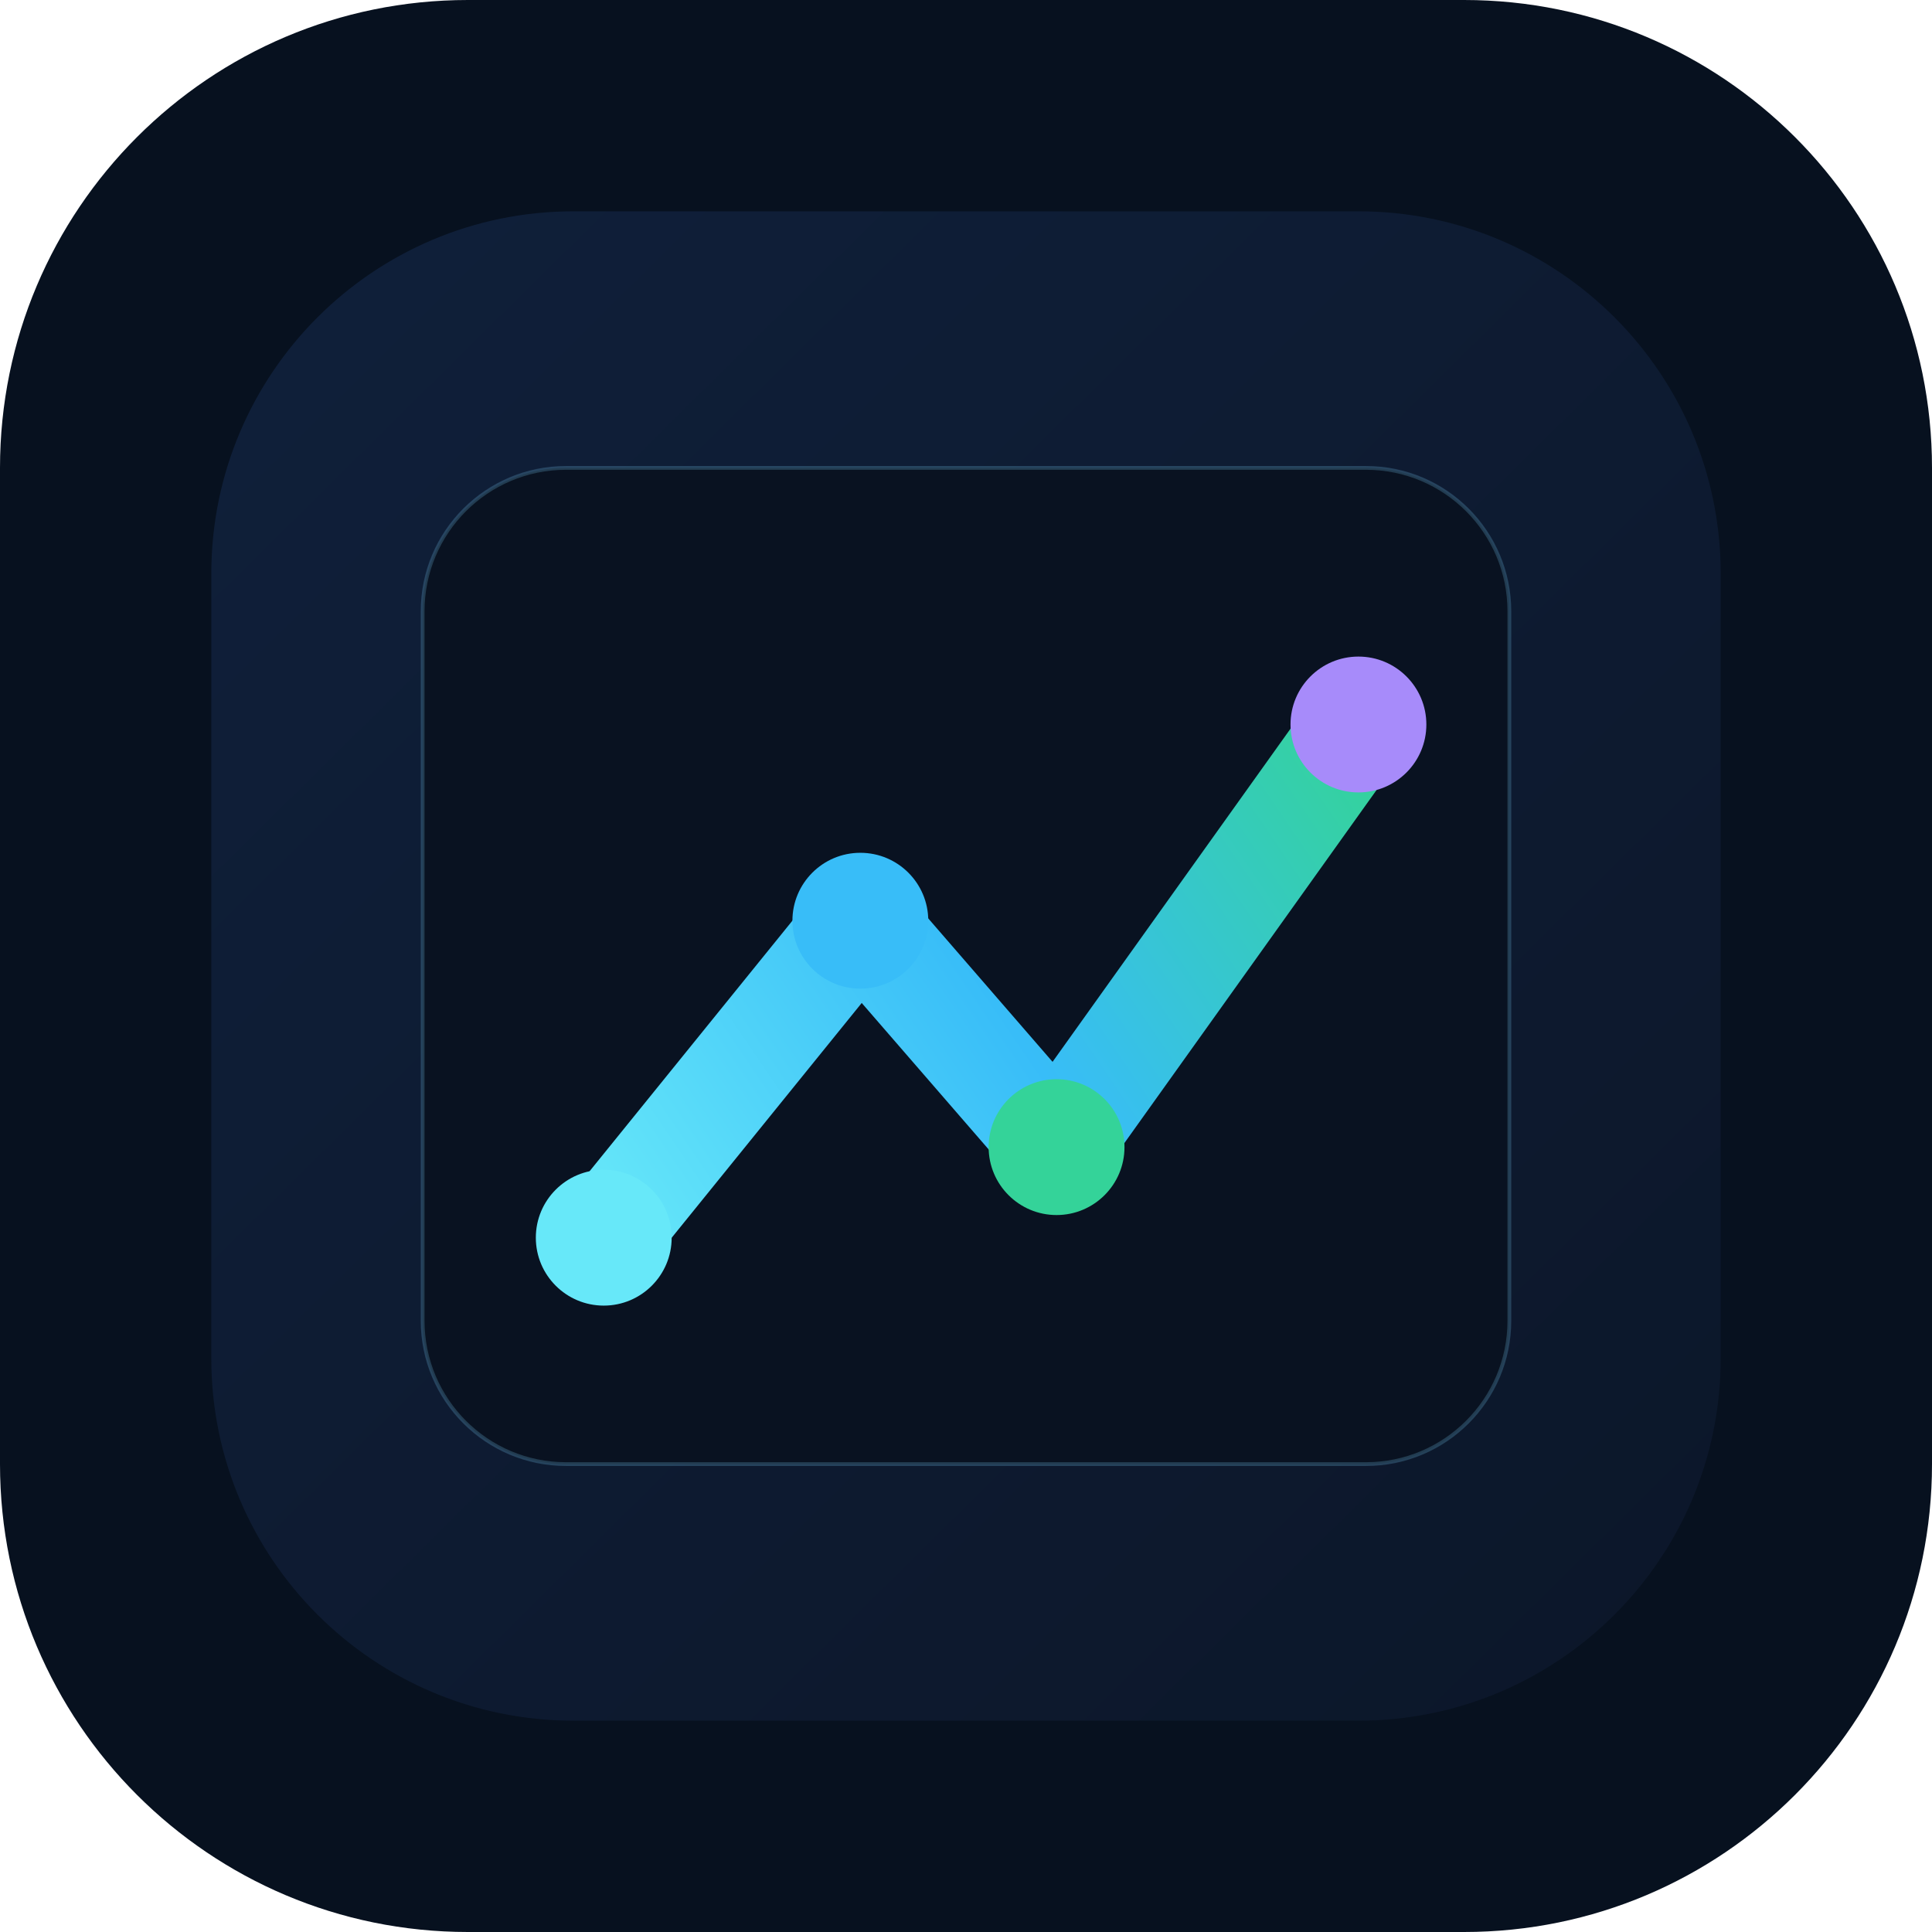
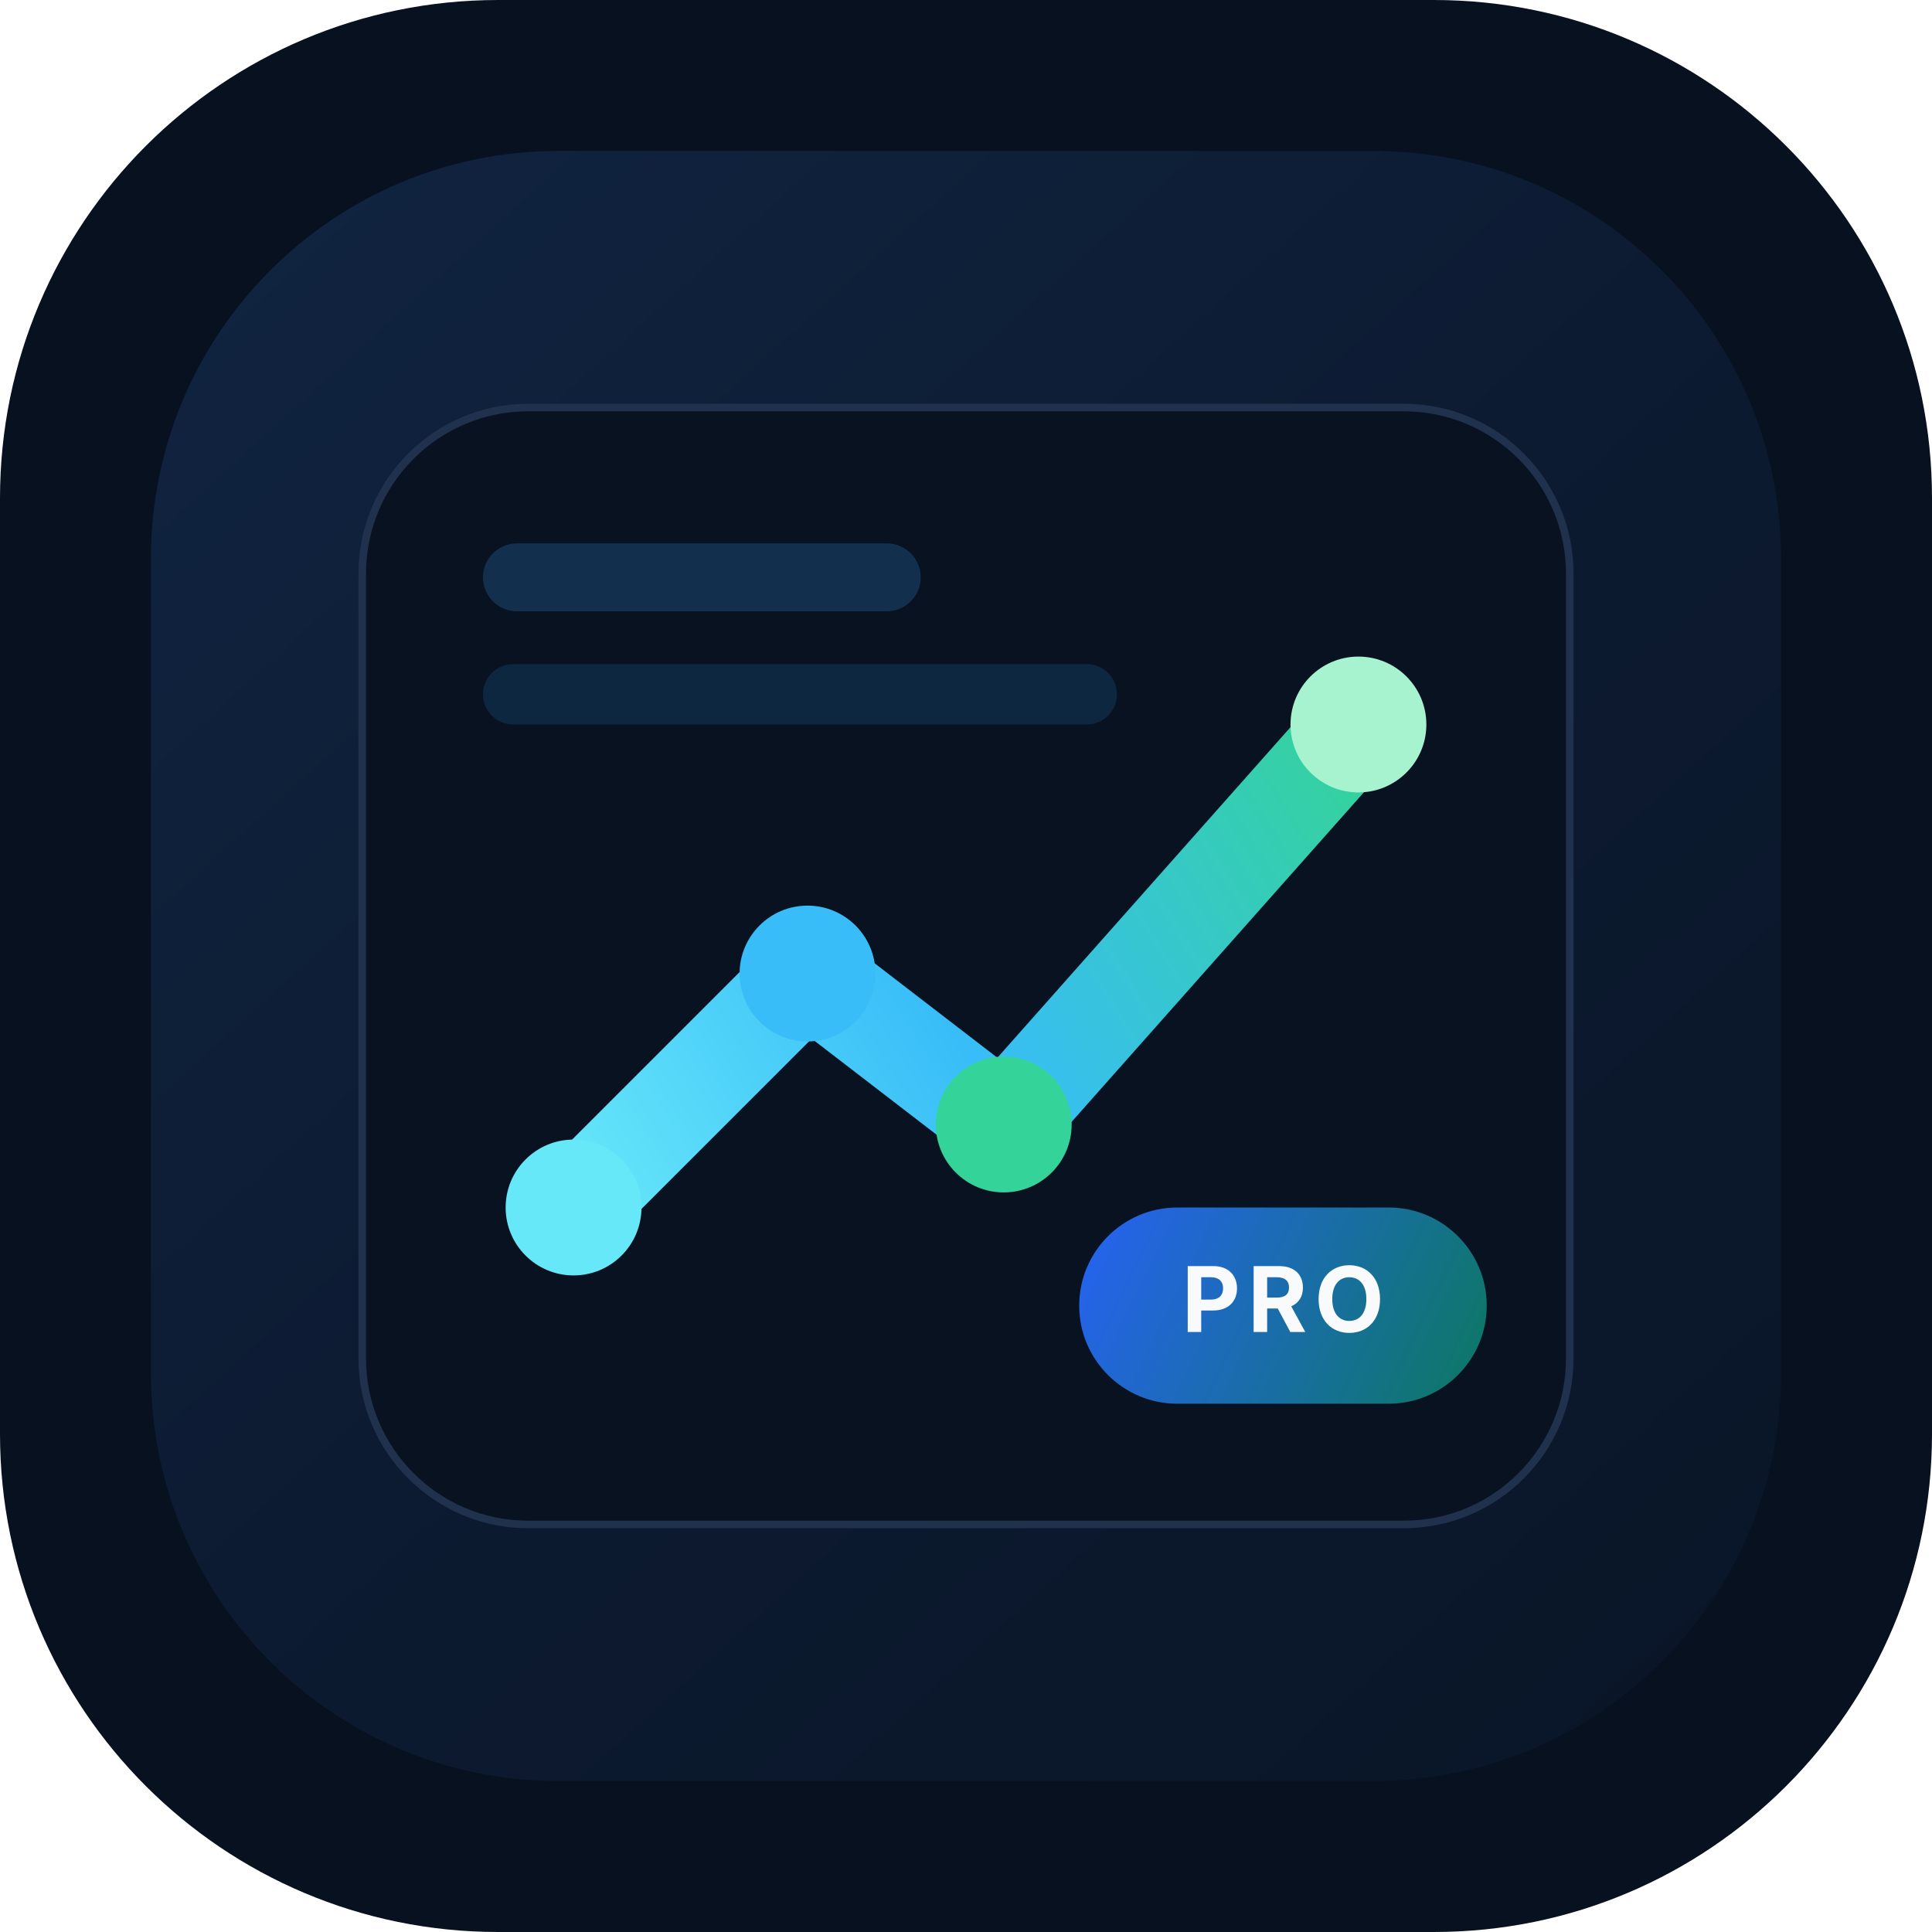
<svg xmlns="http://www.w3.org/2000/svg" width="512" height="512" viewBox="0 0 512 512" fill="none">
-   <rect width="512" height="512" rx="124" fill="#07111F" />
-   <rect x="56" y="56" width="400" height="400" rx="96" fill="url(#bg)" />
-   <rect x="112" y="124" width="288" height="264" rx="38" fill="#091221" stroke="rgba(125,211,252,0.22)" />
-   <path d="M160 328C182.667 300 205.333 272 228 244C245.333 264 262.667 284 280 304C306.667 266.667 333.333 229.333 360 192" stroke="url(#line)" stroke-width="28" stroke-linecap="round" stroke-linejoin="round" />
-   <circle cx="160" cy="328" r="18" fill="#67E8F9" />
-   <circle cx="228" cy="244" r="18" fill="#38BDF8" />
-   <circle cx="280" cy="304" r="18" fill="#34D399" />
-   <circle cx="360" cy="192" r="18" fill="#A78BFA" />
+   <rect width="512" height="512" rx="132" fill="#07111F" />
+   <rect x="40" y="40" width="432" height="432" rx="108" fill="url(#panel)" />
+   <rect x="96" y="108" width="320" height="296" rx="44" fill="#091221" stroke="#20314D" stroke-width="2" />
+   <rect x="128" y="144" width="116" height="18" rx="9" fill="#12304E" />
+   <rect x="128" y="176" width="168" height="16" rx="8" fill="#0E2741" />
+   <path d="M152 320L214 258L266 298L360 192" stroke="url(#line)" stroke-width="26" stroke-linecap="round" stroke-linejoin="round" />
+   <circle cx="152" cy="320" r="18" fill="#67E8F9" />
+   <circle cx="214" cy="258" r="18" fill="#38BDF8" />
+   <circle cx="266" cy="298" r="18" fill="#34D399" />
+   <circle cx="360" cy="192" r="18" fill="#A7F3D0" />
+   <rect x="286" y="320" width="108" height="52" rx="26" fill="url(#badge)" />
+   <text x="340" y="353" text-anchor="middle" fill="#F8FAFC" font-family="Inter, Arial, sans-serif" font-size="24" font-weight="700" letter-spacing="0.08em">PRO</text>
  <defs>
-     <linearGradient id="bg" x1="88" y1="84" x2="438" y2="438" gradientUnits="userSpaceOnUse">
-       <stop stop-color="#0F1F39" />
-       <stop offset="1" stop-color="#0C172A" />
+     <linearGradient id="panel" x1="76" y1="60" x2="438" y2="458" gradientUnits="userSpaceOnUse">
+       <stop stop-color="#10233F" />
+       <stop offset="0.55" stop-color="#0C1A30" />
+       <stop offset="1" stop-color="#0A1628" />
    </linearGradient>
-     <linearGradient id="line" x1="160" y1="328" x2="360" y2="192" gradientUnits="userSpaceOnUse">
+     <linearGradient id="line" x1="152" y1="320" x2="360" y2="192" gradientUnits="userSpaceOnUse">
      <stop stop-color="#67E8F9" />
-       <stop offset="0.5" stop-color="#38BDF8" />
+       <stop offset="0.45" stop-color="#38BDF8" />
      <stop offset="1" stop-color="#34D399" />
+     </linearGradient>
+     <linearGradient id="badge" x1="292" y1="324" x2="384" y2="368" gradientUnits="userSpaceOnUse">
+       <stop stop-color="#2563EB" />
+       <stop offset="1" stop-color="#0F766E" />
    </linearGradient>
  </defs>
</svg>
